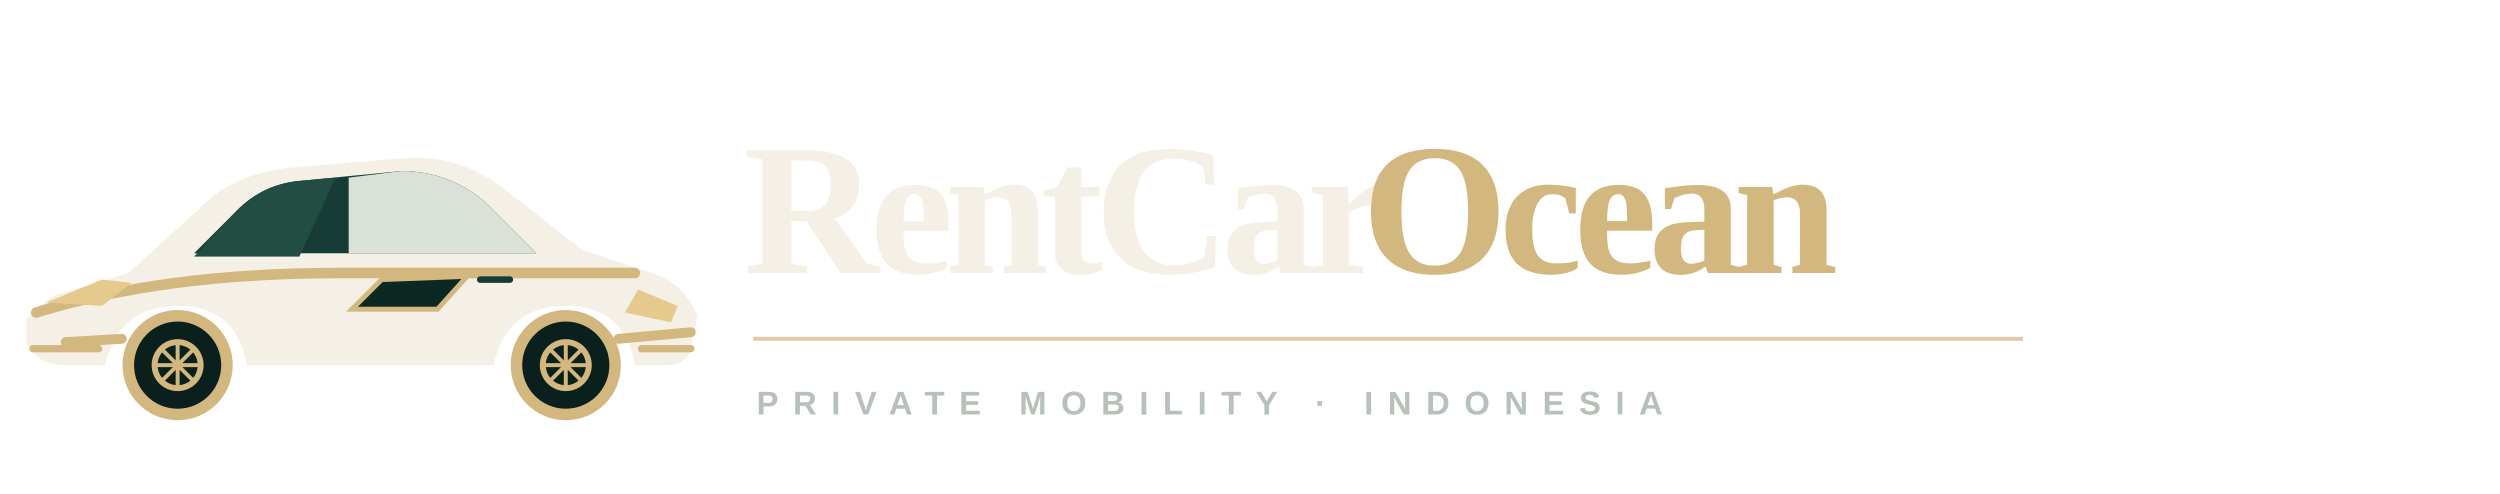
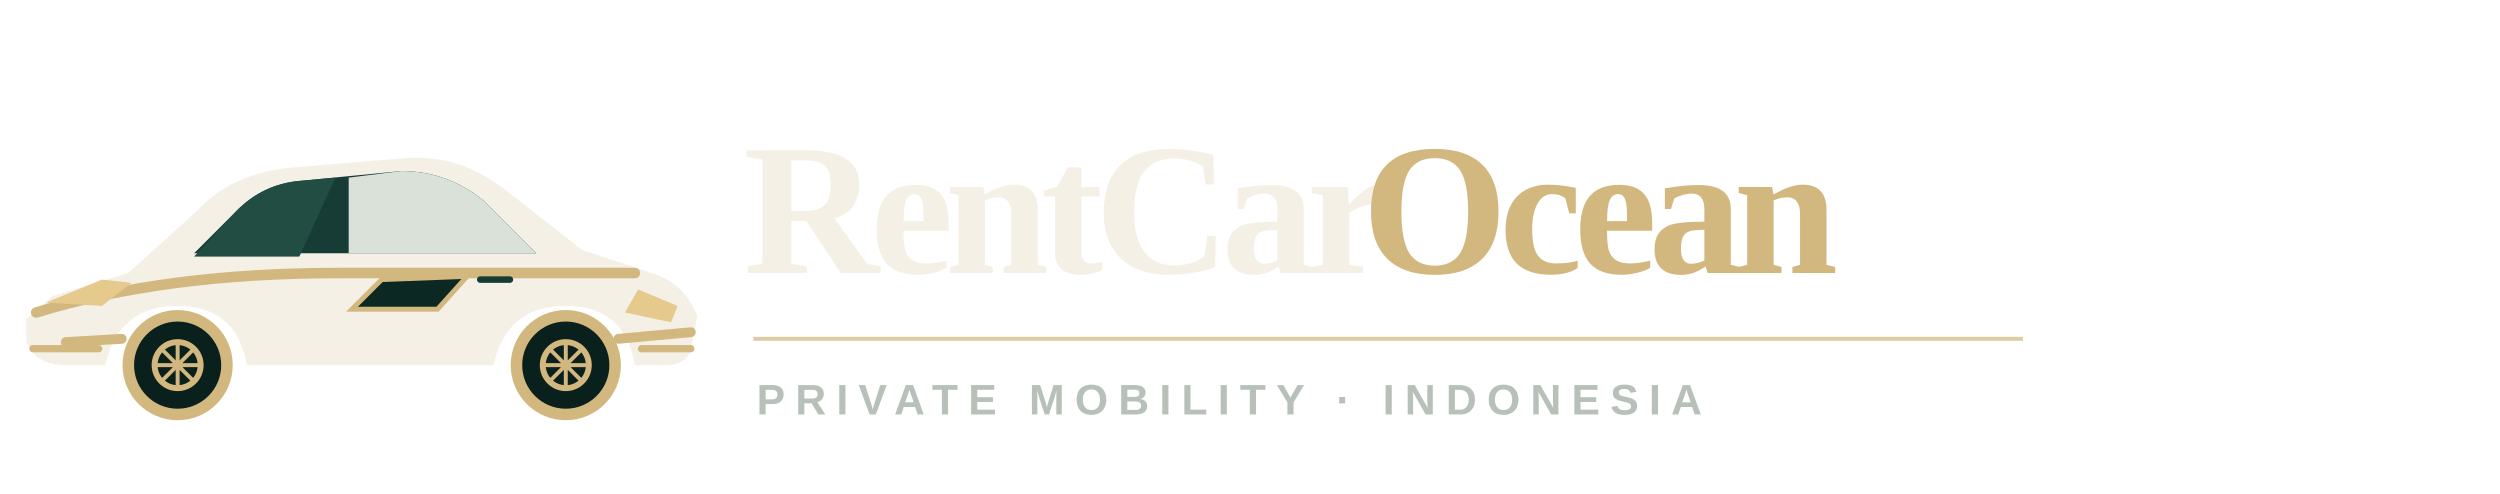
<svg xmlns="http://www.w3.org/2000/svg" viewBox="0 0 760 150" role="img" aria-labelledby="title desc">
  <g transform="translate(3 15)">
    <path d="M5 82 13 75 36 68 57 49Q67 38 85 36L121 33Q137 32 151 43L174 61 195 68Q205 71 209 81L207 91Q206 96 199 96H190Q187 78 169 78T147 96H72Q69 78 51 78T29 96H17Q8 96 5 89Z" fill="#F4F0E6" />
    <path d="M69 49Q77 41 88 40L119 37Q133 37 144 46L160 62H56Z" fill="#173C36" />
    <path d="M56 63 69 49Q77 41 88 40L99 39 88 63Z" fill="#214D43" />
    <path d="M103 39 119 37Q133 37 144 46L160 62H103Z" fill="#D9E1D8" />
    <path d="M8 80Q47 68 100 68H190" fill="none" stroke="#D2B77F" stroke-width="3.2" stroke-linecap="round" />
    <path d="m17 89 17-1m151 0 22-2" fill="none" stroke="#D2B77F" stroke-width="3" stroke-linecap="round" />
    <path d="m11 77 17-7 9 1-9 7z" fill="#E5C98D" />
    <path d="m191 73 12 5-2 5-14-3z" fill="#E5C98D" />
    <path d="m113 70 26-1-9 10h-26z" fill="#0B2823" stroke="#D2B77F" stroke-width="1.5" />
    <path d="m143 70 9 0" stroke="#173C36" stroke-width="2" stroke-linecap="round" />
    <circle cx="51" cy="96" r="15" fill="#0A201C" stroke="#D2B77F" stroke-width="3.5" />
    <circle cx="51" cy="96" r="7" fill="none" stroke="#D2B77F" stroke-width="1.8" />
    <path d="m51 89v14m-7-7h14m-12-5 10 10m0-10-10 10" stroke="#D2B77F" stroke-width="1.2" />
    <circle cx="169" cy="96" r="15" fill="#0A201C" stroke="#D2B77F" stroke-width="3.5" />
    <circle cx="169" cy="96" r="7" fill="none" stroke="#D2B77F" stroke-width="1.8" />
    <path d="m169 89v14m-7-7h14m-12-5 10 10m0-10-10 10" stroke="#D2B77F" stroke-width="1.2" />
    <path d="M7 91h20m165 0h15" stroke="#D2B77F" stroke-width="2.2" stroke-linecap="round" />
  </g>
  <text x="226" y="83" fill="#F4F0E6" font-family="Georgia, 'Times New Roman', serif" font-size="57" font-weight="600" letter-spacing="-2.6">RentCar</text>
  <text x="414" y="83" fill="#D2B77F" font-family="Georgia, 'Times New Roman', serif" font-size="57" font-weight="600" letter-spacing="-2.6">Ocean</text>
  <path d="M229 103H615" stroke="#D2B77F" stroke-width="1.2" opacity=".7" />
-   <text x="230" y="126" fill="#B7C1B9" font-family="Arial, sans-serif" font-size="10" font-weight="700" letter-spacing="4.4">PRIVATE MOBILITY · INDONESIA</text>
+   <text x="230" y="126" fill="#B7C1B9" font-family="Arial, sans-serif" font-size="13" font-weight="700" letter-spacing="3.1">PRIVATE MOBILITY · INDONESIA</text>
</svg>
